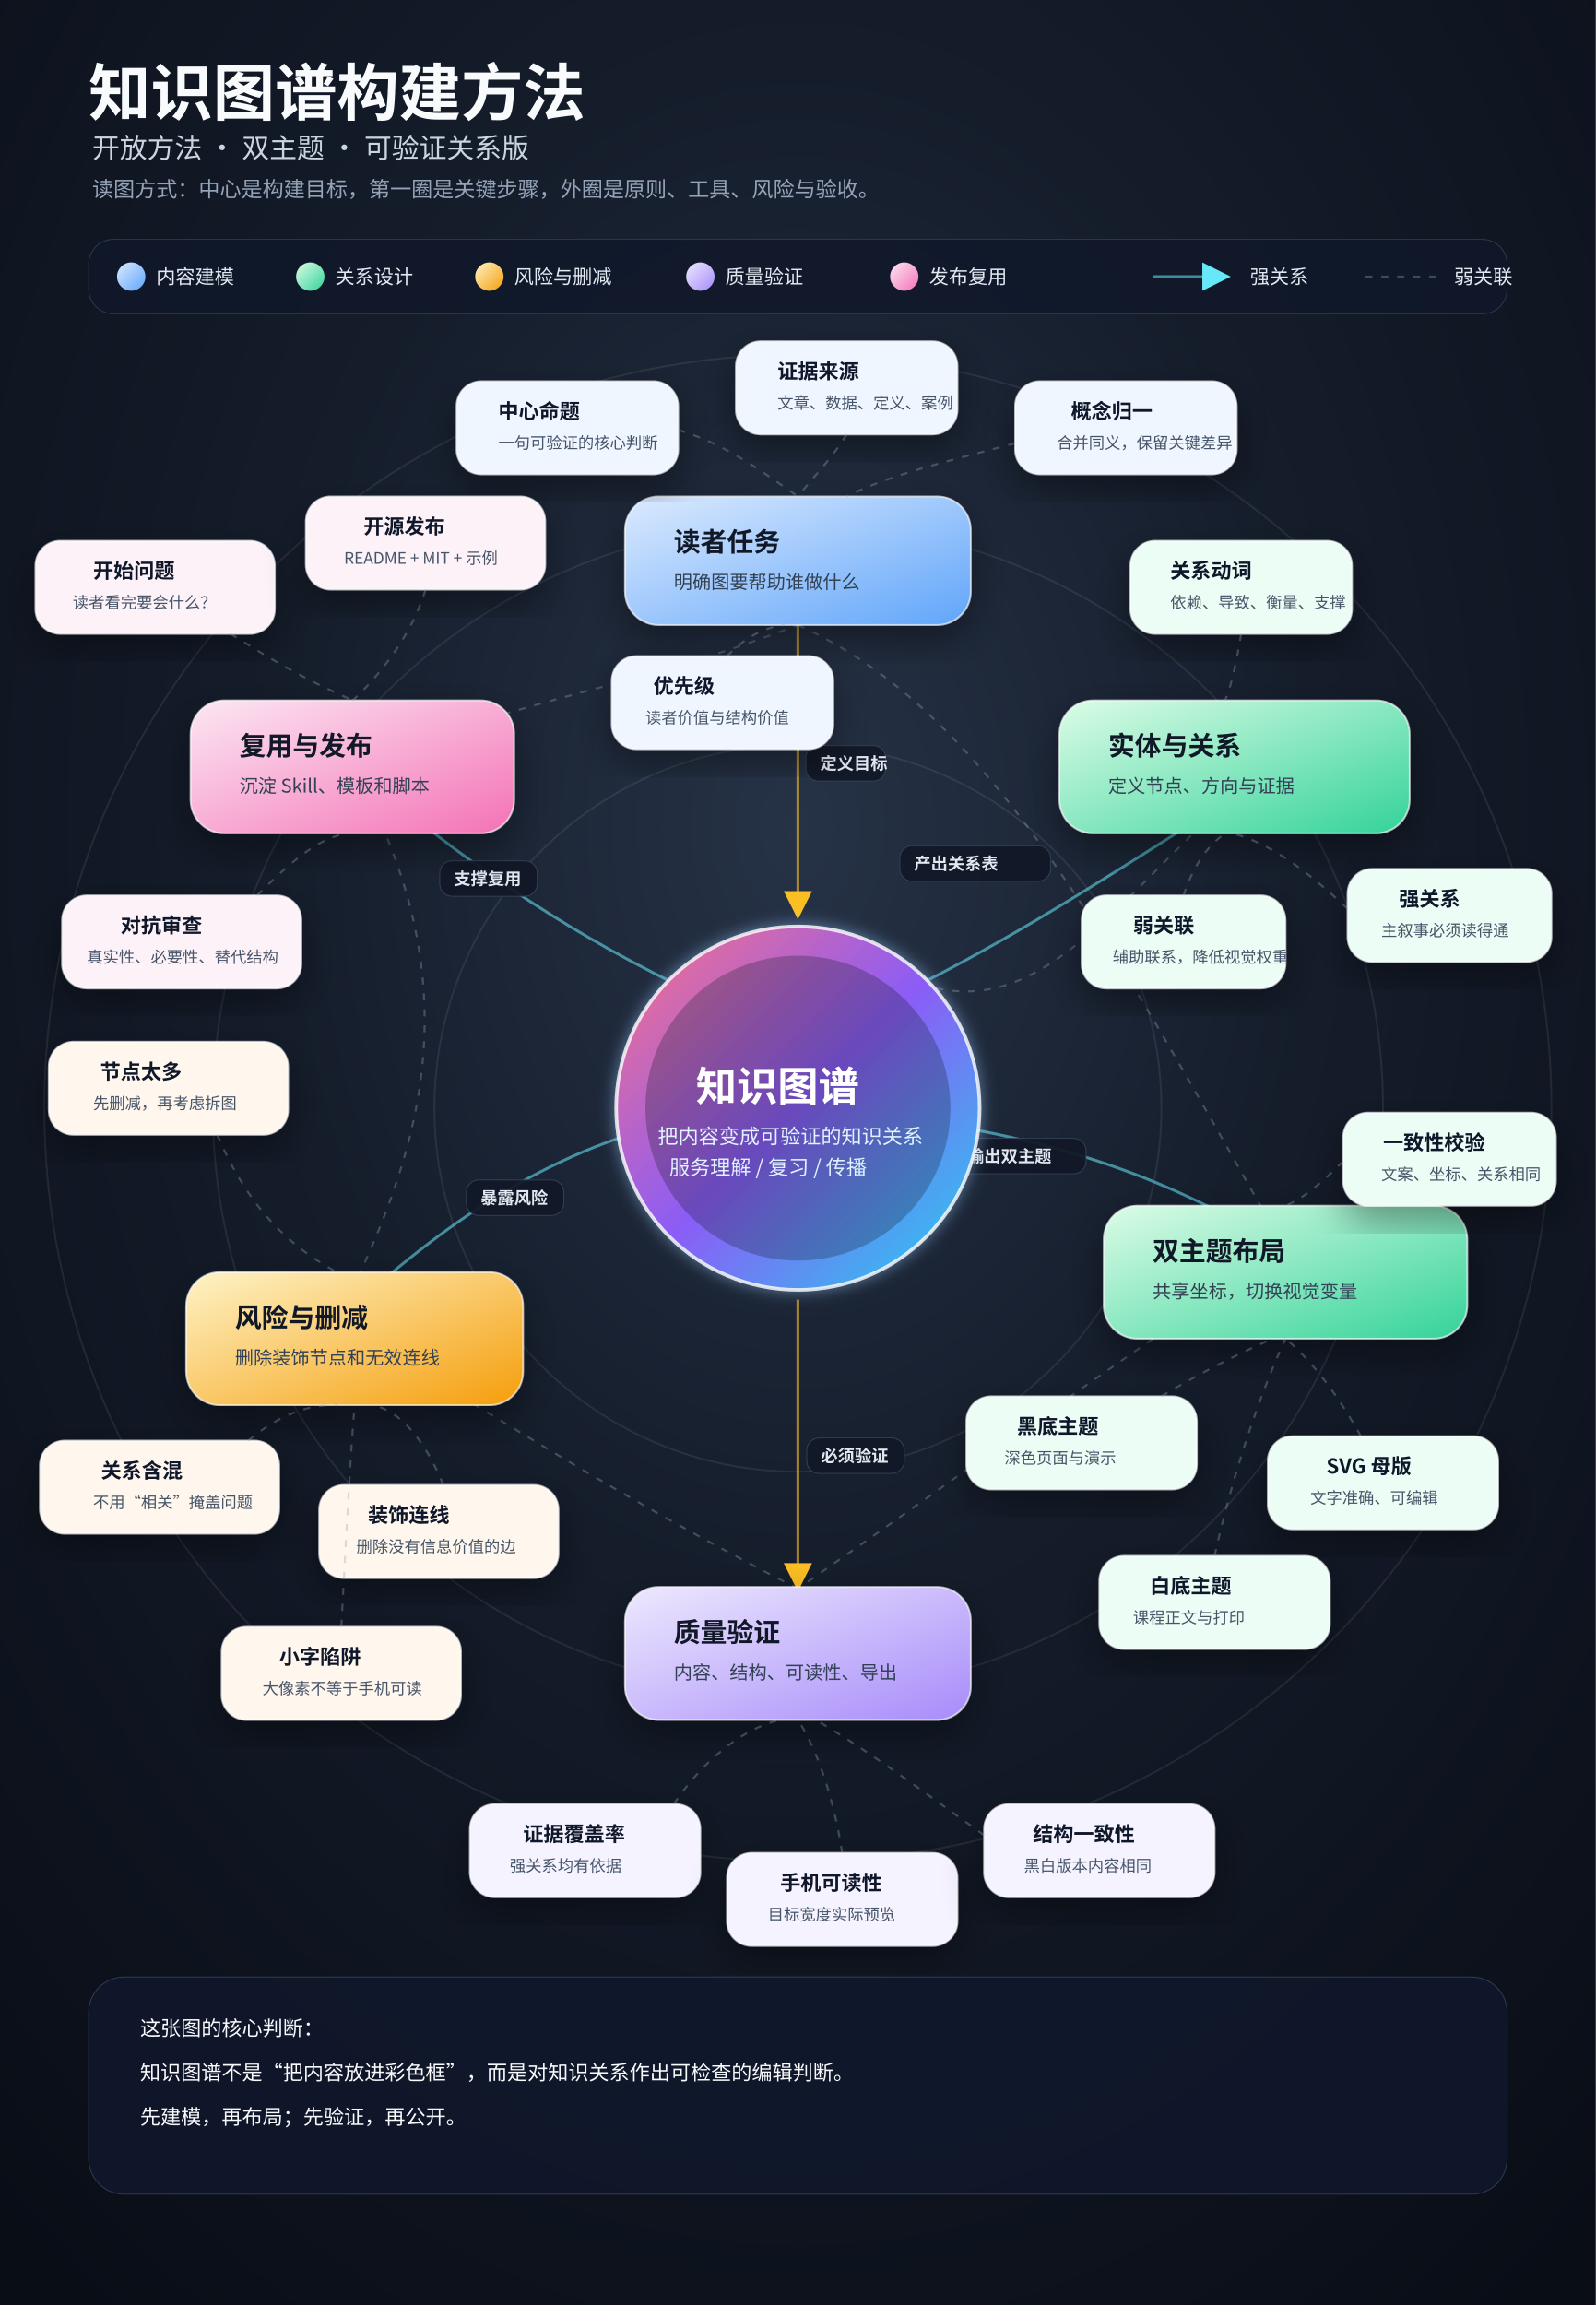
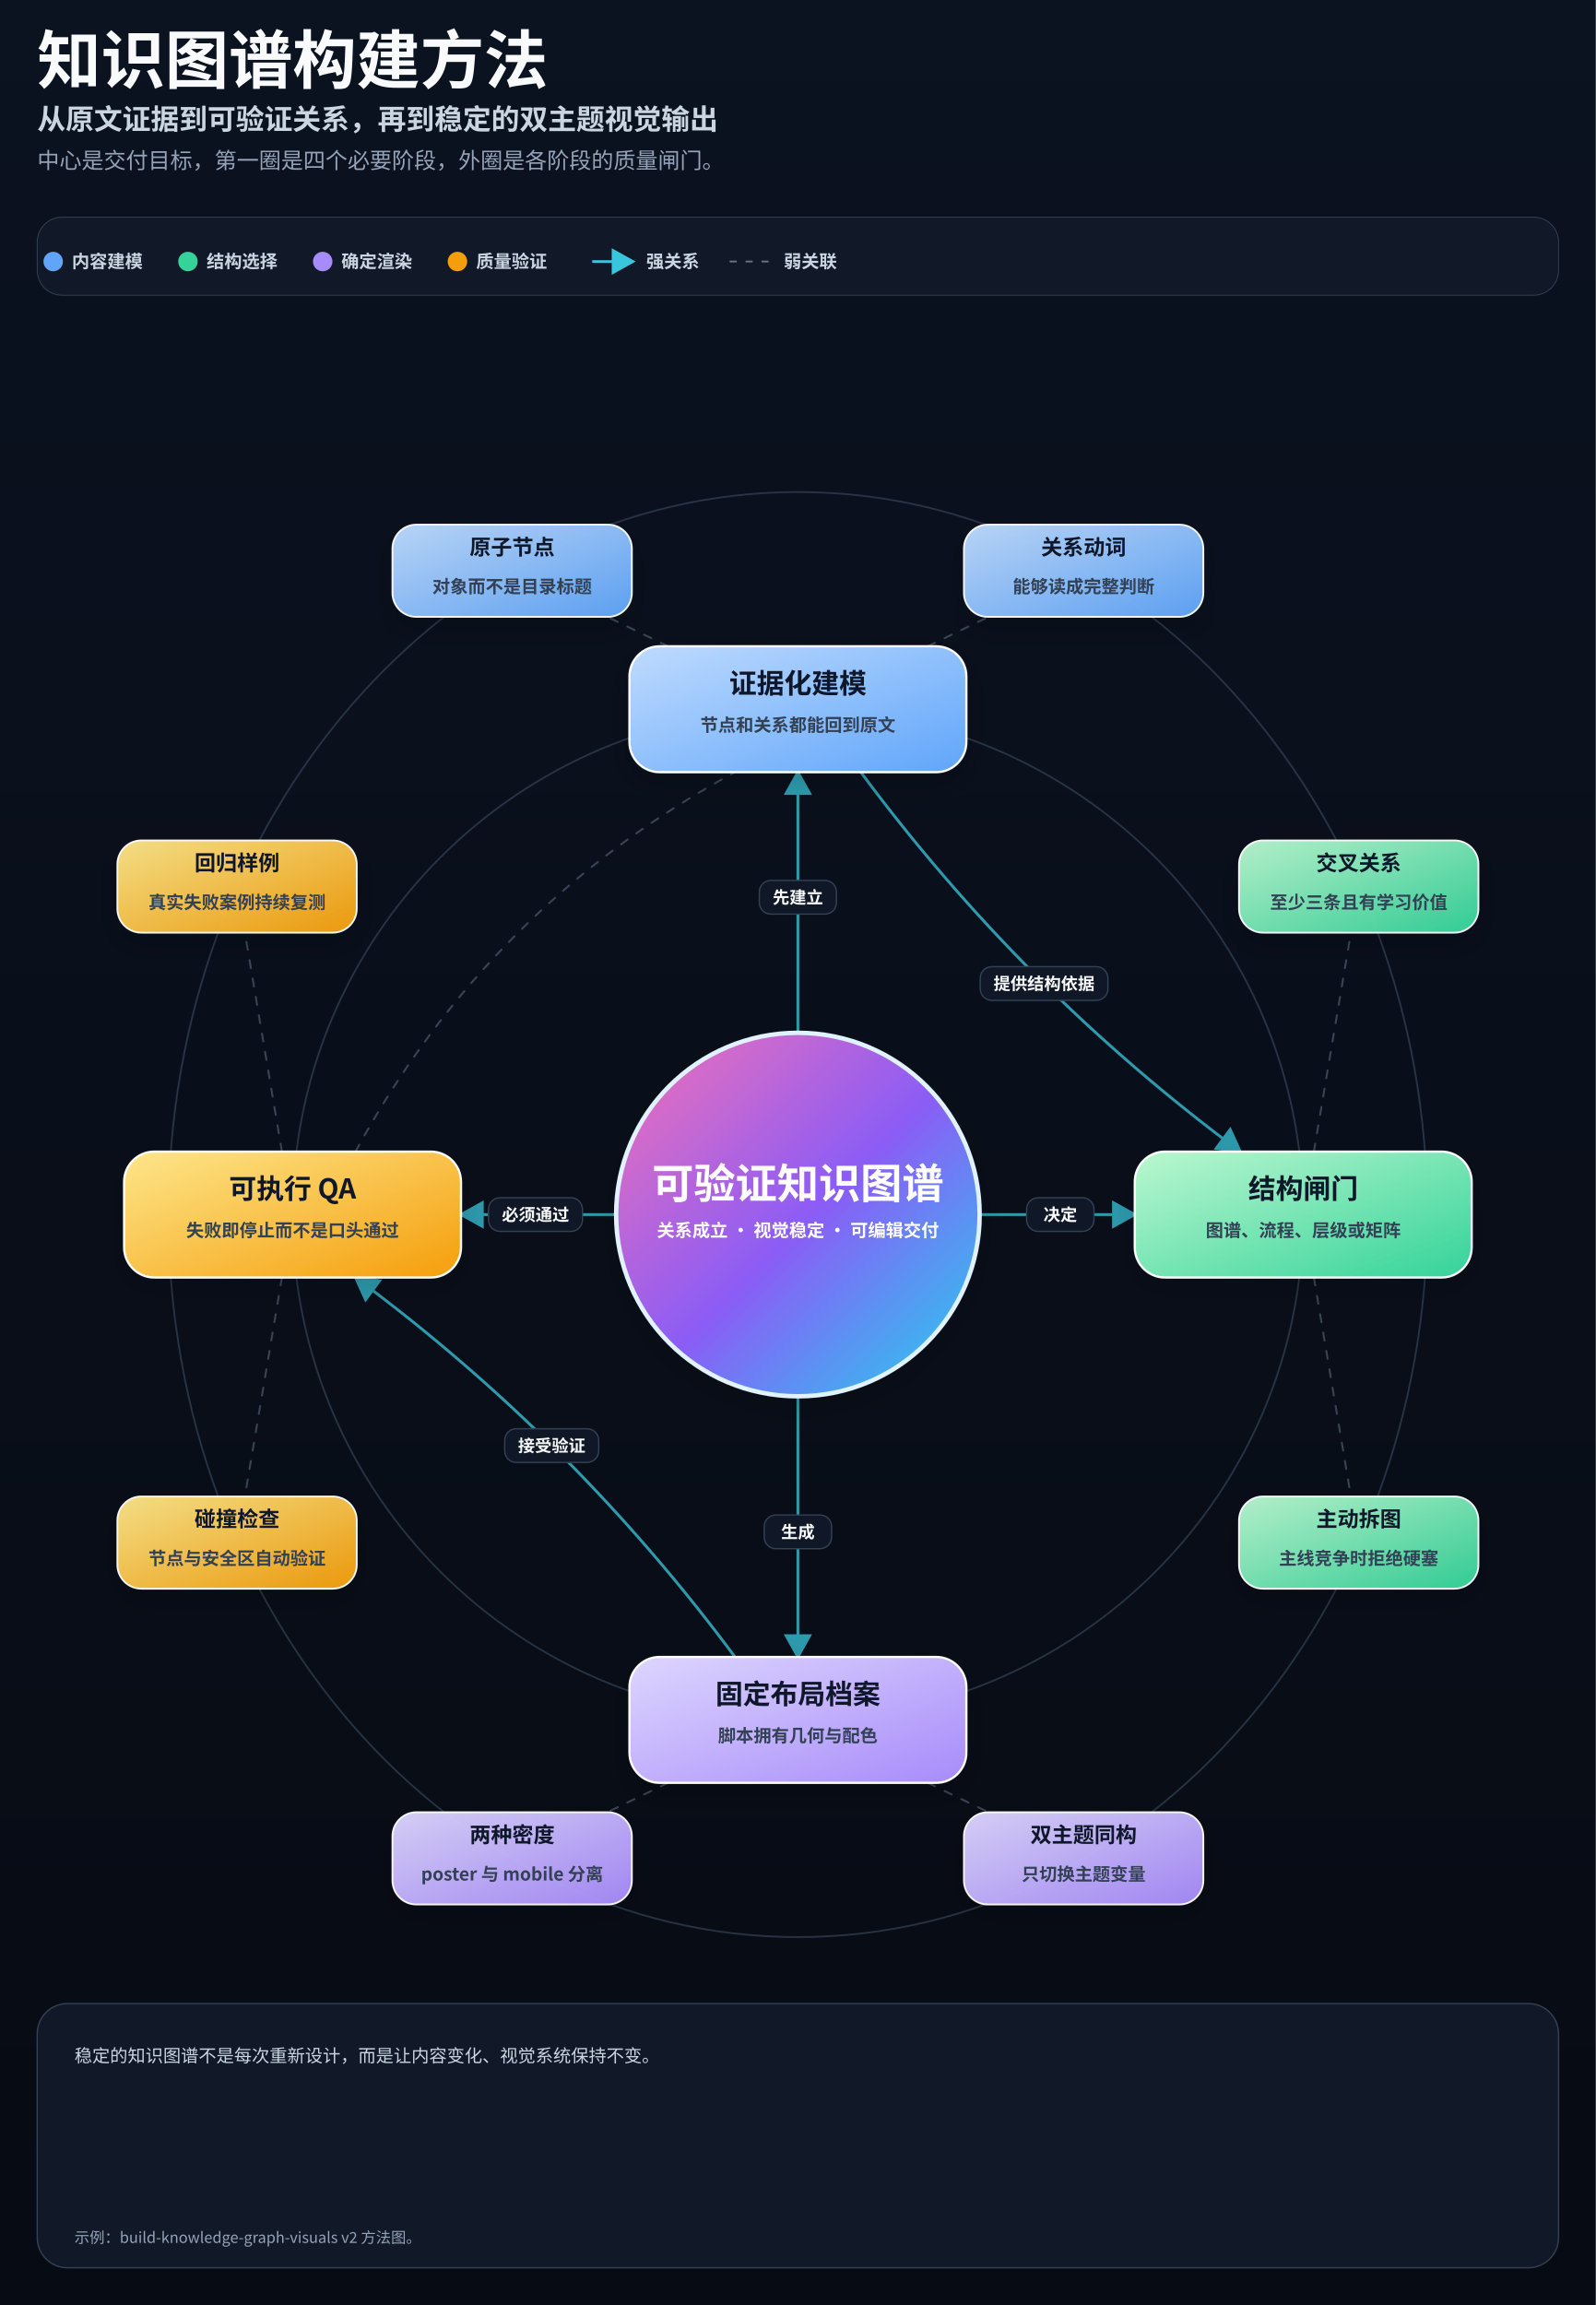
- <svg xmlns="http://www.w3.org/2000/svg" width="1800" height="2600" viewBox="0 0 1800 2600">
+ <svg xmlns="http://www.w3.org/2000/svg" width="1800" height="2600" viewBox="0 0 1800 2600" data-layout-version="2" data-profile="poster-radial" data-theme="dark">
  <defs>
-     <radialGradient id="bg" cx="50%" cy="36%" r="78%">
-       <stop offset="0%" stop-color="#263246" />
-       <stop offset="42%" stop-color="#151d2b" />
-       <stop offset="100%" stop-color="#090d16" />
-     </radialGradient>
-     <linearGradient id="coreGrad" x1="0%" y1="0%" x2="100%" y2="100%">
-       <stop offset="0%" stop-color="#fb7185" />
-       <stop offset="50%" stop-color="#8b5cf6" />
-       <stop offset="100%" stop-color="#22d3ee" />
+     <linearGradient id="background" x1="0" y1="0" x2="0" y2="1">
+       <stop offset="0" stop-color="#0b1220" />
+       <stop offset="1" stop-color="#070b13" />
    </linearGradient>
-     <linearGradient id="blueGrad" x1="0%" y1="0%" x2="100%" y2="100%">
-       <stop offset="0%" stop-color="#dbeafe" />
-       <stop offset="100%" stop-color="#60a5fa" />
+     <linearGradient id="core" x1="0" y1="0" x2="1" y2="1">
+       <stop offset="0" stop-color="#f472b6" />
+       <stop offset=".52" stop-color="#8b5cf6" />
+       <stop offset="1" stop-color="#22d3ee" />
    </linearGradient>
-     <linearGradient id="greenGrad" x1="0%" y1="0%" x2="100%" y2="100%">
-       <stop offset="0%" stop-color="#dcfce7" />
-       <stop offset="100%" stop-color="#34d399" />
+     <filter id="shadow" x="-30%" y="-30%" width="160%" height="160%">
+       <feDropShadow dx="0" dy="12" stdDeviation="16" flood-opacity=".15" />
+     </filter>
+     <marker id="arrow" markerWidth="10" markerHeight="10" refX="8" refY="5" orient="auto">
+       <path d="M0,0 L9,5 L0,10 Z" fill="#39c6dc" />
+     </marker>
+     <linearGradient id="blue" x1="0" y1="0" x2="1" y2="1">
+       <stop offset="0" stop-color="#bfdbfe" />
+       <stop offset="1" stop-color="#60a5fa" />
    </linearGradient>
-     <linearGradient id="amberGrad" x1="0%" y1="0%" x2="100%" y2="100%">
-       <stop offset="0%" stop-color="#fef3c7" />
-       <stop offset="100%" stop-color="#f59e0b" />
+     <linearGradient id="green" x1="0" y1="0" x2="1" y2="1">
+       <stop offset="0" stop-color="#bbf7d0" />
+       <stop offset="1" stop-color="#34d399" />
    </linearGradient>
-     <linearGradient id="violetGrad" x1="0%" y1="0%" x2="100%" y2="100%">
-       <stop offset="0%" stop-color="#ede9fe" />
-       <stop offset="100%" stop-color="#a78bfa" />
+     <linearGradient id="amber" x1="0" y1="0" x2="1" y2="1">
+       <stop offset="0" stop-color="#fde68a" />
+       <stop offset="1" stop-color="#f59e0b" />
    </linearGradient>
-     <linearGradient id="pinkGrad" x1="0%" y1="0%" x2="100%" y2="100%">
-       <stop offset="0%" stop-color="#fce7f3" />
-       <stop offset="100%" stop-color="#f472b6" />
+     <linearGradient id="violet" x1="0" y1="0" x2="1" y2="1">
+       <stop offset="0" stop-color="#ddd6fe" />
+       <stop offset="1" stop-color="#a78bfa" />
    </linearGradient>
-     <linearGradient id="slateGrad" x1="0%" y1="0%" x2="100%" y2="100%">
-       <stop offset="0%" stop-color="#f8fafc" />
-       <stop offset="100%" stop-color="#cbd5e1" />
+     <linearGradient id="rose" x1="0" y1="0" x2="1" y2="1">
+       <stop offset="0" stop-color="#fbcfe8" />
+       <stop offset="1" stop-color="#f472b6" />
    </linearGradient>
-     <filter id="glow" x="-60%" y="-60%" width="220%" height="220%">
-       <feGaussianBlur stdDeviation="9" result="blur" />
-       <feColorMatrix in="blur" type="matrix" values="0 0 0 0 0.30  0 0 0 0 0.58  0 0 0 0 1.00  0 0 0 .55 0" />
-       <feMerge>
-         <feMergeNode />
-         <feMergeNode in="SourceGraphic" />
-       </feMerge>
-     </filter>
-     <filter id="softShadow" x="-30%" y="-30%" width="160%" height="160%">
-       <feDropShadow dx="0" dy="18" stdDeviation="22" flood-color="#000000" flood-opacity="0.38" />
-     </filter>
-     <marker id="arrowCyan" markerWidth="14" markerHeight="14" refX="11" refY="7" orient="auto">
-       <path d="M2,2 L12,7 L2,12 Z" fill="#67e8f9" />
-     </marker>
-     <marker id="arrowGold" markerWidth="14" markerHeight="14" refX="11" refY="7" orient="auto">
-       <path d="M2,2 L12,7 L2,12 Z" fill="#fbbf24" />
-     </marker>
-     <style>
-       .title { font-family: -apple-system, BlinkMacSystemFont, "PingFang SC", "Noto Sans CJK SC", "Microsoft YaHei", sans-serif; font-size: 70px; font-weight: 950; fill: #f8fafc; letter-spacing: 0; }
-       .subtitle { font-family: -apple-system, BlinkMacSystemFont, "PingFang SC", "Noto Sans CJK SC", "Microsoft YaHei", sans-serif; font-size: 31px; fill: #cbd5e1; }
-       .caption { font-family: -apple-system, BlinkMacSystemFont, "PingFang SC", "Noto Sans CJK SC", "Microsoft YaHei", sans-serif; font-size: 24px; fill: #94a3b8; }
-       .coreText { font-family: -apple-system, BlinkMacSystemFont, "PingFang SC", "Noto Sans CJK SC", "Microsoft YaHei", sans-serif; font-size: 46px; font-weight: 950; fill: #ffffff; }
-       .coreSub { font-family: -apple-system, BlinkMacSystemFont, "PingFang SC", "Noto Sans CJK SC", "Microsoft YaHei", sans-serif; font-size: 23px; fill: #e0f2fe; }
-       .nodeTitle { font-family: -apple-system, BlinkMacSystemFont, "PingFang SC", "Noto Sans CJK SC", "Microsoft YaHei", sans-serif; font-size: 30px; font-weight: 900; fill: #111827; }
-       .nodeSub { font-family: -apple-system, BlinkMacSystemFont, "PingFang SC", "Noto Sans CJK SC", "Microsoft YaHei", sans-serif; font-size: 21px; fill: #334155; }
-       .miniTitle { font-family: -apple-system, BlinkMacSystemFont, "PingFang SC", "Noto Sans CJK SC", "Microsoft YaHei", sans-serif; font-size: 23px; font-weight: 850; fill: #0f172a; }
-       .miniSub { font-family: -apple-system, BlinkMacSystemFont, "PingFang SC", "Noto Sans CJK SC", "Microsoft YaHei", sans-serif; font-size: 18px; fill: #475569; }
-       .edgeLabel { font-family: -apple-system, BlinkMacSystemFont, "PingFang SC", "Noto Sans CJK SC", "Microsoft YaHei", sans-serif; font-size: 19px; font-weight: 800; fill: #e2e8f0; }
-       .edgeLabelBg { fill: #111827; fill-opacity: .94; stroke: #334155; stroke-width: 1; }
-       .legend { font-family: -apple-system, BlinkMacSystemFont, "PingFang SC", "Noto Sans CJK SC", "Microsoft YaHei", sans-serif; font-size: 22px; fill: #e2e8f0; }
-       .smallWhite { font-family: -apple-system, BlinkMacSystemFont, "PingFang SC", "Noto Sans CJK SC", "Microsoft YaHei", sans-serif; font-size: 23px; fill: #f8fafc; }
-       .edge { fill: none; stroke: #67e8f9; stroke-width: 3.2; stroke-opacity: .55; marker-end: url(#arrowCyan); }
-       .edgeGold { fill: none; stroke: #fbbf24; stroke-width: 3.2; stroke-opacity: .62; marker-end: url(#arrowGold); }
-       .edgeSoft { fill: none; stroke: #94a3b8; stroke-width: 2.3; stroke-opacity: .35; stroke-dasharray: 8 10; }
-       .ring { fill: none; stroke: #ffffff; stroke-opacity: .08; stroke-width: 2; }
-       .node { filter: url(#softShadow); stroke: rgba(255,255,255,.65); stroke-width: 2; }
+   </defs>
+   <style>
+       text { font-family:-apple-system,BlinkMacSystemFont,'PingFang SC','Noto Sans CJK SC','Microsoft YaHei',sans-serif; }
+       .title { fill:#f8fafc; font-weight:900; font-size:72px; }
+       .subtitle { fill:#cbd5e1; font-weight:600; font-size:32px; }
+       .guide { fill:#94a3b8; font-size:25px; }
+       .legend { fill:#cbd5e1; font-size:20px; font-weight:700; }
+       .ring { fill:none; stroke:#334155; stroke-width:2; opacity:.72; }
+       .edge { fill:none; stroke-linecap:round; }
+       .edge.strong { stroke:#39c6dc; stroke-width:3.2; opacity:.76; }
+       .edge.weak { stroke:#64748b; stroke-width:2.2; stroke-dasharray:9 12; opacity:.52; }
+       .edge-label-bg { fill:#101827; stroke:#334155; stroke-width:1.5; }
+       .edge-label { fill:#f8fafc; font-size:19px; font-weight:800; }
+       .node-shape { stroke:#ffffff; stroke-width:2; filter:url(#shadow); }
+       .primary-shape { stroke-width:2.5; }
+       .satellite-shape { opacity:.96; }
+       .color-blue { fill:url(#blue); } .color-green { fill:url(#green); }
+       .color-amber { fill:url(#amber); } .color-violet { fill:url(#violet); }
+       .color-rose { fill:url(#rose); }
+       .center-shape { fill:url(#core); stroke:#e0f2fe; stroke-width:5; filter:url(#shadow); }
+       .node-title { fill:#0f172a; font-weight:900; }
+       .node-sub { fill:#334155; font-weight:550; }
+       .center-title,.center-sub { fill:#ffffff; }
+       .center-sub { font-weight:650; }
+       .footer-panel { fill:#111827; stroke:#334155; stroke-width:1.5; }
+       .footer { fill:#cbd5e1; font-size:20px; }
+       .source { fill:#94a3b8; font-size:17px; }
    </style>
-   </defs>
-   <rect width="1800" height="2600" fill="url(#bg)" />
-   <circle class="ring" cx="900" cy="1250" r="410" />
-   <circle class="ring" cx="900" cy="1250" r="660" />
-   <circle class="ring" cx="900" cy="1250" r="850" />
-   <text class="title" x="100" y="130">知识图谱构建方法</text>
-   <text class="subtitle" x="104" y="178">开放方法 · 双主题 · 可验证关系版</text>
-   <text class="caption" x="104" y="222">读图方式：中心是构建目标，第一圈是关键步骤，外圈是原则、工具、风险与验收。</text>
-   <g transform="translate(100,270)">
-     <rect x="0" y="0" width="1600" height="84" rx="28" fill="#0f172a" opacity=".82" stroke="#334155" />
-     <circle cx="48" cy="42" r="16" fill="url(#blueGrad)" />
-     <text class="legend" x="76" y="50">内容建模</text>
-     <circle cx="250" cy="42" r="16" fill="url(#greenGrad)" />
-     <text class="legend" x="278" y="50">关系设计</text>
-     <circle cx="452" cy="42" r="16" fill="url(#amberGrad)" />
-     <text class="legend" x="480" y="50">风险与删减</text>
-     <circle cx="690" cy="42" r="16" fill="url(#violetGrad)" />
-     <text class="legend" x="718" y="50">质量验证</text>
-     <circle cx="920" cy="42" r="16" fill="url(#pinkGrad)" />
-     <text class="legend" x="948" y="50">发布复用</text>
-     <path d="M1200 42 H1285" class="edge" />
-     <text class="legend" x="1310" y="50">强关系</text>
-     <path d="M1440 42 H1525" class="edgeSoft" />
-     <text class="legend" x="1540" y="50">弱关联</text>
+   <rect width="100%" height="100%" fill="url(#background)" />
+   <text class="title" x="42" y="94">知识图谱构建方法</text>
+   <text class="subtitle" x="42" y="146">从原文证据到可验证关系，再到稳定的双主题视觉输出</text>
+   <text class="guide" x="42" y="190">中心是交付目标，第一圈是四个必要阶段，外圈是各阶段的质量闸门。</text>
+   <rect x="42" y="245" width="1716" height="88" rx="28" fill="#111827" stroke="#334155" />
+   <circle cx="60" cy="295" r="11" fill="#60a5fa" />
+   <text class="legend" x="81" y="302">内容建模</text>
+   <circle cx="212" cy="295" r="11" fill="#34d399" />
+   <text class="legend" x="233" y="302">结构选择</text>
+   <circle cx="364" cy="295" r="11" fill="#a78bfa" />
+   <text class="legend" x="385" y="302">确定渲染</text>
+   <circle cx="516" cy="295" r="11" fill="#f59e0b" />
+   <text class="legend" x="537" y="302">质量验证</text>
+   <path d="M 668 295 h 46" stroke="#39c6dc" stroke-width="3" marker-end="url(#arrow)" />
+   <text class="legend" x="729" y="302">强关系</text>
+   <path d="M 823 295 h 46" stroke="#64748b" stroke-width="2" stroke-dasharray="8 10" />
+   <text class="legend" x="884" y="302">弱关联</text>
+   <ellipse class="ring" cx="900" cy="1370" rx="570" ry="570" />
+   <ellipse class="ring" cx="900" cy="1370" rx="710" ry="815" />
+   <g id="edges">
+     <path data-role="edge" data-source="core" data-target="evidence" class="edge strong" d="M 900.0 1165.0 Q 900.0 1018.0 900.0 871.0" marker-end="url(#arrow)" />
+     <g data-role="edge-label" data-edge-index="0">
+       <rect class="edge-label-bg" x="856.5" y="993.1" width="87.0" height="38" rx="13" />
+       <text class="edge-label" x="900.0" y="1019.1" text-anchor="middle">先建立</text>
+     </g>
+     <path data-role="edge" data-source="evidence" data-target="atomic" class="edge weak" d="M 753.5 729.0 Q 719.2 712.4 685.0 695.8" />
+     <path data-role="edge" data-source="evidence" data-target="verbs" class="edge weak" d="M 1046.5 729.0 Q 1080.8 712.4 1115.0 695.8" />
+     <path data-role="edge" data-source="core" data-target="gate" class="edge strong" d="M 1105.0 1370.0 Q 1192.5 1370.0 1280.0 1370.0" marker-end="url(#arrow)" />
+     <g data-role="edge-label" data-edge-index="3">
+       <rect class="edge-label-bg" x="1158.0" y="1351.0" width="76.0" height="38" rx="13" />
+       <text class="edge-label" x="1196.0" y="1377.0" text-anchor="middle">决定</text>
+     </g>
+     <path data-role="edge" data-source="gate" data-target="cross" class="edge weak" d="M 1482.0 1299.0 Q 1502.9 1175.5 1523.8 1052.0" />
+     <path data-role="edge" data-source="gate" data-target="split" class="edge weak" d="M 1482.0 1441.0 Q 1502.9 1564.5 1523.8 1688.0" />
+     <path data-role="edge" data-source="core" data-target="template" class="edge strong" d="M 900.0 1575.0 Q 900.0 1722.0 900.0 1869.0" marker-end="url(#arrow)" />
+     <g data-role="edge-label" data-edge-index="6">
+       <rect class="edge-label-bg" x="862.0" y="1708.9" width="76.0" height="38" rx="13" />
+       <text class="edge-label" x="900.0" y="1734.9" text-anchor="middle">生成</text>
+     </g>
+     <path data-role="edge" data-source="template" data-target="themes" class="edge weak" d="M 1046.5 2011.0 Q 1080.8 2027.6 1115.0 2044.2" />
+     <path data-role="edge" data-source="template" data-target="profiles" class="edge weak" d="M 753.5 2011.0 Q 719.2 2027.6 685.0 2044.2" />
+     <path data-role="edge" data-source="core" data-target="qa" class="edge strong" d="M 695.0 1370.0 Q 607.5 1370.0 520.0 1370.0" marker-end="url(#arrow)" />
+     <g data-role="edge-label" data-edge-index="9">
+       <rect class="edge-label-bg" x="551.0" y="1351.0" width="106.0" height="38" rx="13" />
+       <text class="edge-label" x="604.0" y="1377.0" text-anchor="middle">必须通过</text>
+     </g>
+     <path data-role="edge" data-source="qa" data-target="collision" class="edge weak" d="M 318.0 1441.0 Q 297.1 1564.5 276.2 1688.0" />
+     <path data-role="edge" data-source="qa" data-target="regression" class="edge weak" d="M 318.0 1299.0 Q 297.1 1175.5 276.2 1052.0" />
+     <path data-role="edge" data-source="evidence" data-target="gate" class="edge strong" d="M 971.0 871.0 Q 1153.2 1116.8 1399.0 1299.0" marker-end="url(#arrow)" />
+     <g data-role="edge-label" data-edge-index="12">
+       <rect class="edge-label-bg" x="1105.7" y="1090.4" width="144.0" height="38" rx="13" />
+       <text class="edge-label" x="1177.7" y="1116.4" text-anchor="middle">提供结构依据</text>
+     </g>
+     <path data-role="edge" data-source="template" data-target="qa" class="edge strong" d="M 829.0 1869.0 Q 646.8 1623.2 401.0 1441.0" marker-end="url(#arrow)" />
+     <g data-role="edge-label" data-edge-index="13">
+       <rect class="edge-label-bg" x="569.3" y="1611.6" width="106.0" height="38" rx="13" />
+       <text class="edge-label" x="622.3" y="1637.6" text-anchor="middle">接受验证</text>
+     </g>
+     <path data-role="edge" data-source="qa" data-target="evidence" class="edge weak" d="M 401.0 1299.0 Q 551.4 1021.4 829.0 871.0" />
  </g>
-   <path class="edgeGold" d="M900 705 C900 820, 900 910, 900 1034" />
-   <path class="edge" d="M1038 1110 C1160 1048, 1255 985, 1382 905" />
-   <path class="edge" d="M1045 1265 C1195 1288, 1320 1328, 1450 1410" />
-   <path class="edgeGold" d="M900 1466 C900 1585, 900 1668, 900 1792" />
-   <path class="edge" d="M762 1265 C616 1300, 502 1378, 380 1490" />
-   <path class="edge" d="M762 1110 C630 1045, 520 970, 398 865" />
-   <path class="edgeSoft" d="M398 865 C610 780, 705 780, 900 705" />
-   <path class="edgeSoft" d="M1382 905 C1240 1040, 1165 1150, 1038 1110" />
-   <path class="edgeSoft" d="M380 1490 C555 1595, 700 1690, 900 1792" />
-   <path class="edgeSoft" d="M1450 1410 C1258 1535, 1090 1660, 900 1792" />
-   <path class="edgeSoft" d="M900 705 C1110 800, 1240 1040, 1450 1410" />
-   <path class="edgeSoft" d="M398 865 C540 1120, 470 1310, 380 1490" />
-   <g>
-     <rect class="edgeLabelBg" x="909" y="841" width="90" height="40" rx="14" />
-     <text class="edgeLabel" x="925" y="868">定义目标</text>
+   <g id="nodes">
+     <g id="node-evidence" data-role="node" data-node-role="primary" data-node-id="evidence" data-group="model" data-color="blue" data-x="710.0" data-y="729.0" data-width="380.0" data-height="142.0">
+       <rect class="node-shape primary-shape color-blue" x="710.0" y="729.0" width="380.0" height="142.0" rx="34" />
+       <text class="node-title primary-title" x="900.0" y="782.0" text-anchor="middle" style="font-size:31px">证据化建模</text>
+       <text class="node-sub primary-sub" x="900.0" y="825.0" text-anchor="middle" style="font-size:20px">节点和关系都能回到原文</text>
+     </g>
+     <g id="node-atomic" data-role="node" data-node-role="satellite" data-node-id="atomic" data-group="model" data-color="blue" data-x="442.7" data-y="591.8" data-width="270.0" data-height="104.0">
+       <rect class="node-shape satellite-shape color-blue" x="442.7" y="591.8" width="270.0" height="104.0" rx="27" />
+       <text class="node-title satellite-title" x="577.7" y="625.8" text-anchor="middle" style="font-size:24px">原子节点</text>
+       <text class="node-sub satellite-sub" x="577.7" y="668.8" text-anchor="middle" style="font-size:20px">对象而不是目录标题</text>
+     </g>
+     <g id="node-verbs" data-role="node" data-node-role="satellite" data-node-id="verbs" data-group="model" data-color="blue" data-x="1087.3" data-y="591.8" data-width="270.0" data-height="104.0">
+       <rect class="node-shape satellite-shape color-blue" x="1087.3" y="591.8" width="270.0" height="104.0" rx="27" />
+       <text class="node-title satellite-title" x="1222.3" y="625.8" text-anchor="middle" style="font-size:24px">关系动词</text>
+       <text class="node-sub satellite-sub" x="1222.3" y="668.8" text-anchor="middle" style="font-size:20px">能够读成完整判断</text>
+     </g>
+     <g id="node-gate" data-role="node" data-node-role="primary" data-node-id="gate" data-group="select" data-color="green" data-x="1280.0" data-y="1299.0" data-width="380.0" data-height="142.0">
+       <rect class="node-shape primary-shape color-green" x="1280.0" y="1299.0" width="380.0" height="142.0" rx="34" />
+       <text class="node-title primary-title" x="1470.0" y="1352.0" text-anchor="middle" style="font-size:31px">结构闸门</text>
+       <text class="node-sub primary-sub" x="1470.0" y="1395.0" text-anchor="middle" style="font-size:20px">图谱、流程、层级或矩阵</text>
+     </g>
+     <g id="node-cross" data-role="node" data-node-role="satellite" data-node-id="cross" data-group="select" data-color="green" data-x="1397.6" data-y="948.0" data-width="270.0" data-height="104.0">
+       <rect class="node-shape satellite-shape color-green" x="1397.6" y="948.0" width="270.0" height="104.0" rx="27" />
+       <text class="node-title satellite-title" x="1532.6" y="982.0" text-anchor="middle" style="font-size:24px">交叉关系</text>
+       <text class="node-sub satellite-sub" x="1532.6" y="1025.0" text-anchor="middle" style="font-size:20px">至少三条且有学习价值</text>
+     </g>
+     <g id="node-split" data-role="node" data-node-role="satellite" data-node-id="split" data-group="select" data-color="green" data-x="1397.6" data-y="1688.0" data-width="270.0" data-height="104.0">
+       <rect class="node-shape satellite-shape color-green" x="1397.6" y="1688.0" width="270.0" height="104.0" rx="27" />
+       <text class="node-title satellite-title" x="1532.6" y="1722.0" text-anchor="middle" style="font-size:24px">主动拆图</text>
+       <text class="node-sub satellite-sub" x="1532.6" y="1765.0" text-anchor="middle" style="font-size:20px">主线竞争时拒绝硬塞</text>
+     </g>
+     <g id="node-template" data-role="node" data-node-role="primary" data-node-id="template" data-group="render" data-color="violet" data-x="710.0" data-y="1869.0" data-width="380.0" data-height="142.0">
+       <rect class="node-shape primary-shape color-violet" x="710.0" y="1869.0" width="380.0" height="142.0" rx="34" />
+       <text class="node-title primary-title" x="900.0" y="1922.0" text-anchor="middle" style="font-size:31px">固定布局档案</text>
+       <text class="node-sub primary-sub" x="900.0" y="1965.0" text-anchor="middle" style="font-size:20px">脚本拥有几何与配色</text>
+     </g>
+     <g id="node-themes" data-role="node" data-node-role="satellite" data-node-id="themes" data-group="render" data-color="violet" data-x="1087.3" data-y="2044.2" data-width="270.0" data-height="104.0">
+       <rect class="node-shape satellite-shape color-violet" x="1087.3" y="2044.2" width="270.0" height="104.0" rx="27" />
+       <text class="node-title satellite-title" x="1222.3" y="2078.2" text-anchor="middle" style="font-size:24px">双主题同构</text>
+       <text class="node-sub satellite-sub" x="1222.3" y="2121.2" text-anchor="middle" style="font-size:20px">只切换主题变量</text>
+     </g>
+     <g id="node-profiles" data-role="node" data-node-role="satellite" data-node-id="profiles" data-group="render" data-color="violet" data-x="442.7" data-y="2044.2" data-width="270.0" data-height="104.0">
+       <rect class="node-shape satellite-shape color-violet" x="442.7" y="2044.2" width="270.0" height="104.0" rx="27" />
+       <text class="node-title satellite-title" x="577.7" y="2078.2" text-anchor="middle" style="font-size:24px">两种密度</text>
+       <text class="node-sub satellite-sub" x="577.7" y="2121.2" text-anchor="middle" style="font-size:20px">poster 与 mobile 分离</text>
+     </g>
+     <g id="node-qa" data-role="node" data-node-role="primary" data-node-id="qa" data-group="verify" data-color="amber" data-x="140.0" data-y="1299.0" data-width="380.0" data-height="142.0">
+       <rect class="node-shape primary-shape color-amber" x="140.0" y="1299.0" width="380.0" height="142.0" rx="34" />
+       <text class="node-title primary-title" x="330.0" y="1352.0" text-anchor="middle" style="font-size:31px">可执行 QA</text>
+       <text class="node-sub primary-sub" x="330.0" y="1395.0" text-anchor="middle" style="font-size:20px">失败即停止而不是口头通过</text>
+     </g>
+     <g id="node-collision" data-role="node" data-node-role="satellite" data-node-id="collision" data-group="verify" data-color="amber" data-x="132.4" data-y="1688.0" data-width="270.0" data-height="104.0">
+       <rect class="node-shape satellite-shape color-amber" x="132.4" y="1688.0" width="270.0" height="104.0" rx="27" />
+       <text class="node-title satellite-title" x="267.4" y="1722.0" text-anchor="middle" style="font-size:24px">碰撞检查</text>
+       <text class="node-sub satellite-sub" x="267.4" y="1765.0" text-anchor="middle" style="font-size:20px">节点与安全区自动验证</text>
+     </g>
+     <g id="node-regression" data-role="node" data-node-role="satellite" data-node-id="regression" data-group="verify" data-color="amber" data-x="132.4" data-y="948.0" data-width="270.0" data-height="104.0">
+       <rect class="node-shape satellite-shape color-amber" x="132.4" y="948.0" width="270.0" height="104.0" rx="27" />
+       <text class="node-title satellite-title" x="267.4" y="982.0" text-anchor="middle" style="font-size:24px">回归样例</text>
+       <text class="node-sub satellite-sub" x="267.4" y="1025.0" text-anchor="middle" style="font-size:20px">真实失败案例持续复测</text>
+     </g>
+     <g id="node-core" data-role="node" data-node-role="center" data-node-id="core" data-group="center" data-color="violet" data-x="695.0" data-y="1165.0" data-width="410.0" data-height="410.0">
+       <circle class="node-shape center-shape" cx="900.0" cy="1370.0" r="205.0" />
+       <text class="node-title center-title" x="900.0" y="1352.0" text-anchor="middle" style="font-size:47px">可验证知识图谱</text>
+       <text class="node-sub center-sub" x="900.0" y="1395.0" text-anchor="middle" style="font-size:20px">关系成立 · 视觉稳定 · 可编辑交付</text>
+     </g>
  </g>
-   <g>
-     <rect class="edgeLabelBg" x="1015" y="954" width="170" height="40" rx="14" />
-     <text class="edgeLabel" x="1031" y="981">产出关系表</text>
-   </g>
-   <g>
-     <rect class="edgeLabelBg" x="1075" y="1284" width="150" height="40" rx="14" />
-     <text class="edgeLabel" x="1091" y="1311">输出双主题</text>
-   </g>
-   <g>
-     <rect class="edgeLabelBg" x="910" y="1622" width="110" height="40" rx="14" />
-     <text class="edgeLabel" x="926" y="1649">必须验证</text>
-   </g>
-   <g>
-     <rect class="edgeLabelBg" x="526" y="1331" width="110" height="40" rx="14" />
-     <text class="edgeLabel" x="542" y="1358">暴露风险</text>
-   </g>
-   <g>
-     <rect class="edgeLabelBg" x="496" y="971" width="110" height="40" rx="14" />
-     <text class="edgeLabel" x="512" y="998">支撑复用</text>
-   </g>
-   <g filter="url(#glow)">
-     <circle cx="900" cy="1250" r="205" fill="url(#coreGrad)" stroke="#ffffff" stroke-opacity=".8" stroke-width="4" />
-     <circle cx="900" cy="1250" r="172" fill="#111827" opacity=".28" />
-   </g>
-   <text class="coreText" x="785" y="1242">知识图谱</text>
-   <text class="coreSub" x="742" y="1290">把内容变成可验证的知识关系</text>
-   <text class="coreSub" x="755" y="1325">服务理解 / 复习 / 传播</text>
-   <g>
-     <rect class="node" x="705" y="560" width="390" height="145" rx="38" fill="url(#blueGrad)" />
-     <text class="nodeTitle" x="760" y="622">读者任务</text>
-     <text class="nodeSub" x="760" y="664">明确图要帮助谁做什么</text>
-   </g>
-   <g>
-     <rect class="node" x="1195" y="790" width="395" height="150" rx="38" fill="url(#greenGrad)" />
-     <text class="nodeTitle" x="1250" y="852">实体与关系</text>
-     <text class="nodeSub" x="1250" y="894">定义节点、方向与证据</text>
-   </g>
-   <g>
-     <rect class="node" x="1245" y="1360" width="410" height="150" rx="38" fill="url(#greenGrad)" />
-     <text class="nodeTitle" x="1300" y="1422">双主题布局</text>
-     <text class="nodeSub" x="1300" y="1464">共享坐标，切换视觉变量</text>
-   </g>
-   <g>
-     <rect class="node" x="705" y="1790" width="390" height="150" rx="38" fill="url(#violetGrad)" />
-     <text class="nodeTitle" x="760" y="1852">质量验证</text>
-     <text class="nodeSub" x="760" y="1894">内容、结构、可读性、导出</text>
-   </g>
-   <g>
-     <rect class="node" x="210" y="1435" width="380" height="150" rx="38" fill="url(#amberGrad)" />
-     <text class="nodeTitle" x="265" y="1497">风险与删减</text>
-     <text class="nodeSub" x="265" y="1539">删除装饰节点和无效连线</text>
-   </g>
-   <g>
-     <rect class="node" x="215" y="790" width="365" height="150" rx="38" fill="url(#pinkGrad)" />
-     <text class="nodeTitle" x="270" y="852">复用与发布</text>
-     <text class="nodeSub" x="270" y="894">沉淀 Skill、模板和脚本</text>
-   </g>
-   <g>
-     <rect class="node" x="515" y="430" width="250" height="105" rx="28" fill="#eff6ff" />
-     <text class="miniTitle" x="562" y="472">中心命题</text>
-     <text class="miniSub" x="562" y="506">一句可验证的核心判断</text>
-     <path class="edgeSoft" d="M765 485 C815 500, 850 525, 900 560" />
-   </g>
-   <g>
-     <rect class="node" x="830" y="385" width="250" height="105" rx="28" fill="#eff6ff" />
-     <text class="miniTitle" x="877" y="427">证据来源</text>
-     <text class="miniSub" x="877" y="461">文章、数据、定义、案例</text>
-     <path class="edgeSoft" d="M955 490 C940 515, 920 535, 900 560" />
-   </g>
-   <g>
-     <rect class="node" x="1145" y="430" width="250" height="105" rx="28" fill="#eff6ff" />
-     <text class="miniTitle" x="1208" y="472">概念归一</text>
-     <text class="miniSub" x="1192" y="506">合并同义，保留关键差异</text>
-     <path class="edgeSoft" d="M1145 500 C1070 520, 1005 535, 955 560" />
-   </g>
-   <g>
-     <rect class="node" x="690" y="740" width="250" height="105" rx="28" fill="#eff6ff" />
-     <text class="miniTitle" x="737" y="782">优先级</text>
-     <text class="miniSub" x="728" y="816">读者价值与结构价值</text>
-     <path class="edgeSoft" d="M820 740 C840 720, 860 708, 885 705" />
-   </g>
-   <g>
-     <rect class="node" x="1275" y="610" width="250" height="105" rx="28" fill="#ecfdf5" />
-     <text class="miniTitle" x="1320" y="652">关系动词</text>
-     <text class="miniSub" x="1320" y="686">依赖、导致、衡量、支撑</text>
-     <path class="edgeSoft" d="M1400 715 C1395 745, 1390 770, 1382 790" />
-   </g>
-   <g>
-     <rect class="node" x="1520" y="980" width="230" height="105" rx="28" fill="#ecfdf5" />
-     <text class="miniTitle" x="1578" y="1022">强关系</text>
-     <text class="miniSub" x="1558" y="1056">主叙事必须读得通</text>
-     <path class="edgeSoft" d="M1520 1025 C1472 980, 1430 950, 1390 940" />
-   </g>
-   <g>
-     <rect class="node" x="1220" y="1010" width="230" height="105" rx="28" fill="#ecfdf5" />
-     <text class="miniTitle" x="1278" y="1052">弱关联</text>
-     <text class="miniSub" x="1255" y="1086">辅助联系，降低视觉权重</text>
-     <path class="edgeSoft" d="M1335 1010 C1345 980, 1360 955, 1382 940" />
-   </g>
-   <g>
-     <rect class="node" x="1430" y="1620" width="260" height="105" rx="28" fill="#ecfdf5" />
-     <text class="miniTitle" x="1496" y="1662">SVG 母版</text>
-     <text class="miniSub" x="1478" y="1696">文字准确、可编辑</text>
-     <path class="edgeSoft" d="M1535 1620 C1510 1575, 1480 1535, 1450 1510" />
-   </g>
-   <g>
-     <rect class="node" x="1090" y="1575" width="260" height="105" rx="28" fill="#ecfdf5" />
-     <text class="miniTitle" x="1147" y="1617">黑底主题</text>
-     <text class="miniSub" x="1133" y="1651">深色页面与演示</text>
-     <path class="edgeSoft" d="M1310 1575 C1360 1545, 1402 1525, 1435 1510" />
-   </g>
-   <g>
-     <rect class="node" x="1240" y="1755" width="260" height="105" rx="28" fill="#ecfdf5" />
-     <text class="miniTitle" x="1297" y="1797">白底主题</text>
-     <text class="miniSub" x="1278" y="1831">课程正文与打印</text>
-     <path class="edgeSoft" d="M1370 1755 C1390 1665, 1420 1575, 1450 1510" />
-   </g>
-   <g>
-     <rect class="node" x="1515" y="1255" width="240" height="105" rx="28" fill="#ecfdf5" />
-     <text class="miniTitle" x="1560" y="1297">一致性校验</text>
-     <text class="miniSub" x="1558" y="1331">文案、坐标、关系相同</text>
-     <path class="edgeSoft" d="M1515 1310 C1490 1335, 1470 1352, 1450 1360" />
-   </g>
-   <g>
-     <rect class="node" x="55" y="1175" width="270" height="105" rx="28" fill="#fff7ed" />
-     <text class="miniTitle" x="113" y="1217">节点太多</text>
-     <text class="miniSub" x="105" y="1251">先删减，再考虑拆图</text>
-     <path class="edgeSoft" d="M245 1280 C275 1350, 315 1400, 380 1435" />
-   </g>
-   <g>
-     <rect class="node" x="45" y="1625" width="270" height="105" rx="28" fill="#fff7ed" />
-     <text class="miniTitle" x="114" y="1667">关系含混</text>
-     <text class="miniSub" x="105" y="1701">不用“相关”掩盖问题</text>
-     <path class="edgeSoft" d="M280 1625 C310 1600, 342 1584, 380 1585" />
-   </g>
-   <g>
-     <rect class="node" x="360" y="1675" width="270" height="105" rx="28" fill="#fff7ed" />
-     <text class="miniTitle" x="415" y="1717">装饰连线</text>
-     <text class="miniSub" x="402" y="1751">删除没有信息价值的边</text>
-     <path class="edgeSoft" d="M500 1675 C480 1625, 450 1590, 420 1585" />
-   </g>
-   <g>
-     <rect class="node" x="250" y="1835" width="270" height="105" rx="28" fill="#fff7ed" />
-     <text class="miniTitle" x="315" y="1877">小字陷阱</text>
-     <text class="miniSub" x="296" y="1911">大像素不等于手机可读</text>
-     <path class="edgeSoft" d="M385 1835 C390 1740, 395 1645, 400 1585" />
-   </g>
-   <g>
-     <rect class="node" x="530" y="2035" width="260" height="105" rx="28" fill="#f5f3ff" />
-     <text class="miniTitle" x="590" y="2077">证据覆盖率</text>
-     <text class="miniSub" x="575" y="2111">强关系均有依据</text>
-     <path class="edgeSoft" d="M760 2035 C790 1990, 835 1950, 880 1940" />
-   </g>
-   <g>
-     <rect class="node" x="820" y="2090" width="260" height="105" rx="28" fill="#f5f3ff" />
-     <text class="miniTitle" x="880" y="2132">手机可读性</text>
-     <text class="miniSub" x="866" y="2166">目标宽度实际预览</text>
-     <path class="edgeSoft" d="M950 2090 C940 2025, 920 1970, 900 1940" />
-   </g>
-   <g>
-     <rect class="node" x="1110" y="2035" width="260" height="105" rx="28" fill="#f5f3ff" />
-     <text class="miniTitle" x="1165" y="2077">结构一致性</text>
-     <text class="miniSub" x="1155" y="2111">黑白版本内容相同</text>
-     <path class="edgeSoft" d="M1110 2070 C1040 2020, 980 1975, 920 1940" />
-   </g>
-   <g>
-     <rect class="node" x="40" y="610" width="270" height="105" rx="28" fill="#fdf2f8" />
-     <text class="miniTitle" x="105" y="652">开始问题</text>
-     <text class="miniSub" x="82" y="686">读者看完要会什么？</text>
-     <path class="edgeSoft" d="M260 715 C300 740, 340 765, 398 790" />
-   </g>
-   <g>
-     <rect class="node" x="70" y="1010" width="270" height="105" rx="28" fill="#fdf2f8" />
-     <text class="miniTitle" x="136" y="1052">对抗审查</text>
-     <text class="miniSub" x="98" y="1086">真实性、必要性、替代结构</text>
-     <path class="edgeSoft" d="M290 1010 C330 970, 365 940, 398 940" />
-   </g>
-   <g>
-     <rect class="node" x="345" y="560" width="270" height="105" rx="28" fill="#fdf2f8" />
-     <text class="miniTitle" x="410" y="602">开源发布</text>
-     <text class="miniSub" x="388" y="636">README + MIT + 示例</text>
-     <path class="edgeSoft" d="M480 665 C465 715, 430 760, 398 790" />
-   </g>
-   <g transform="translate(100,2230)">
-     <rect x="0" y="0" width="1600" height="245" rx="40" fill="#0f172a" opacity=".92" stroke="#334155" />
-     <text class="smallWhite" x="58" y="66">这张图的核心判断：</text>
-     <text class="smallWhite" x="58" y="116">知识图谱不是“把内容放进彩色框”，而是对知识关系作出可检查的编辑判断。</text>
-     <text class="smallWhite" x="58" y="166">先建模，再布局；先验证，再公开。</text>
-   </g>
+   <rect class="footer-panel" x="42" y="2260" width="1716" height="298" rx="34" />
+   <text class="footer" x="84" y="2326">稳定的知识图谱不是每次重新设计，而是让内容变化、视觉系统保持不变。</text>
+   <text class="source" x="84" y="2530">示例：build-knowledge-graph-visuals v2 方法图。</text>
</svg>
